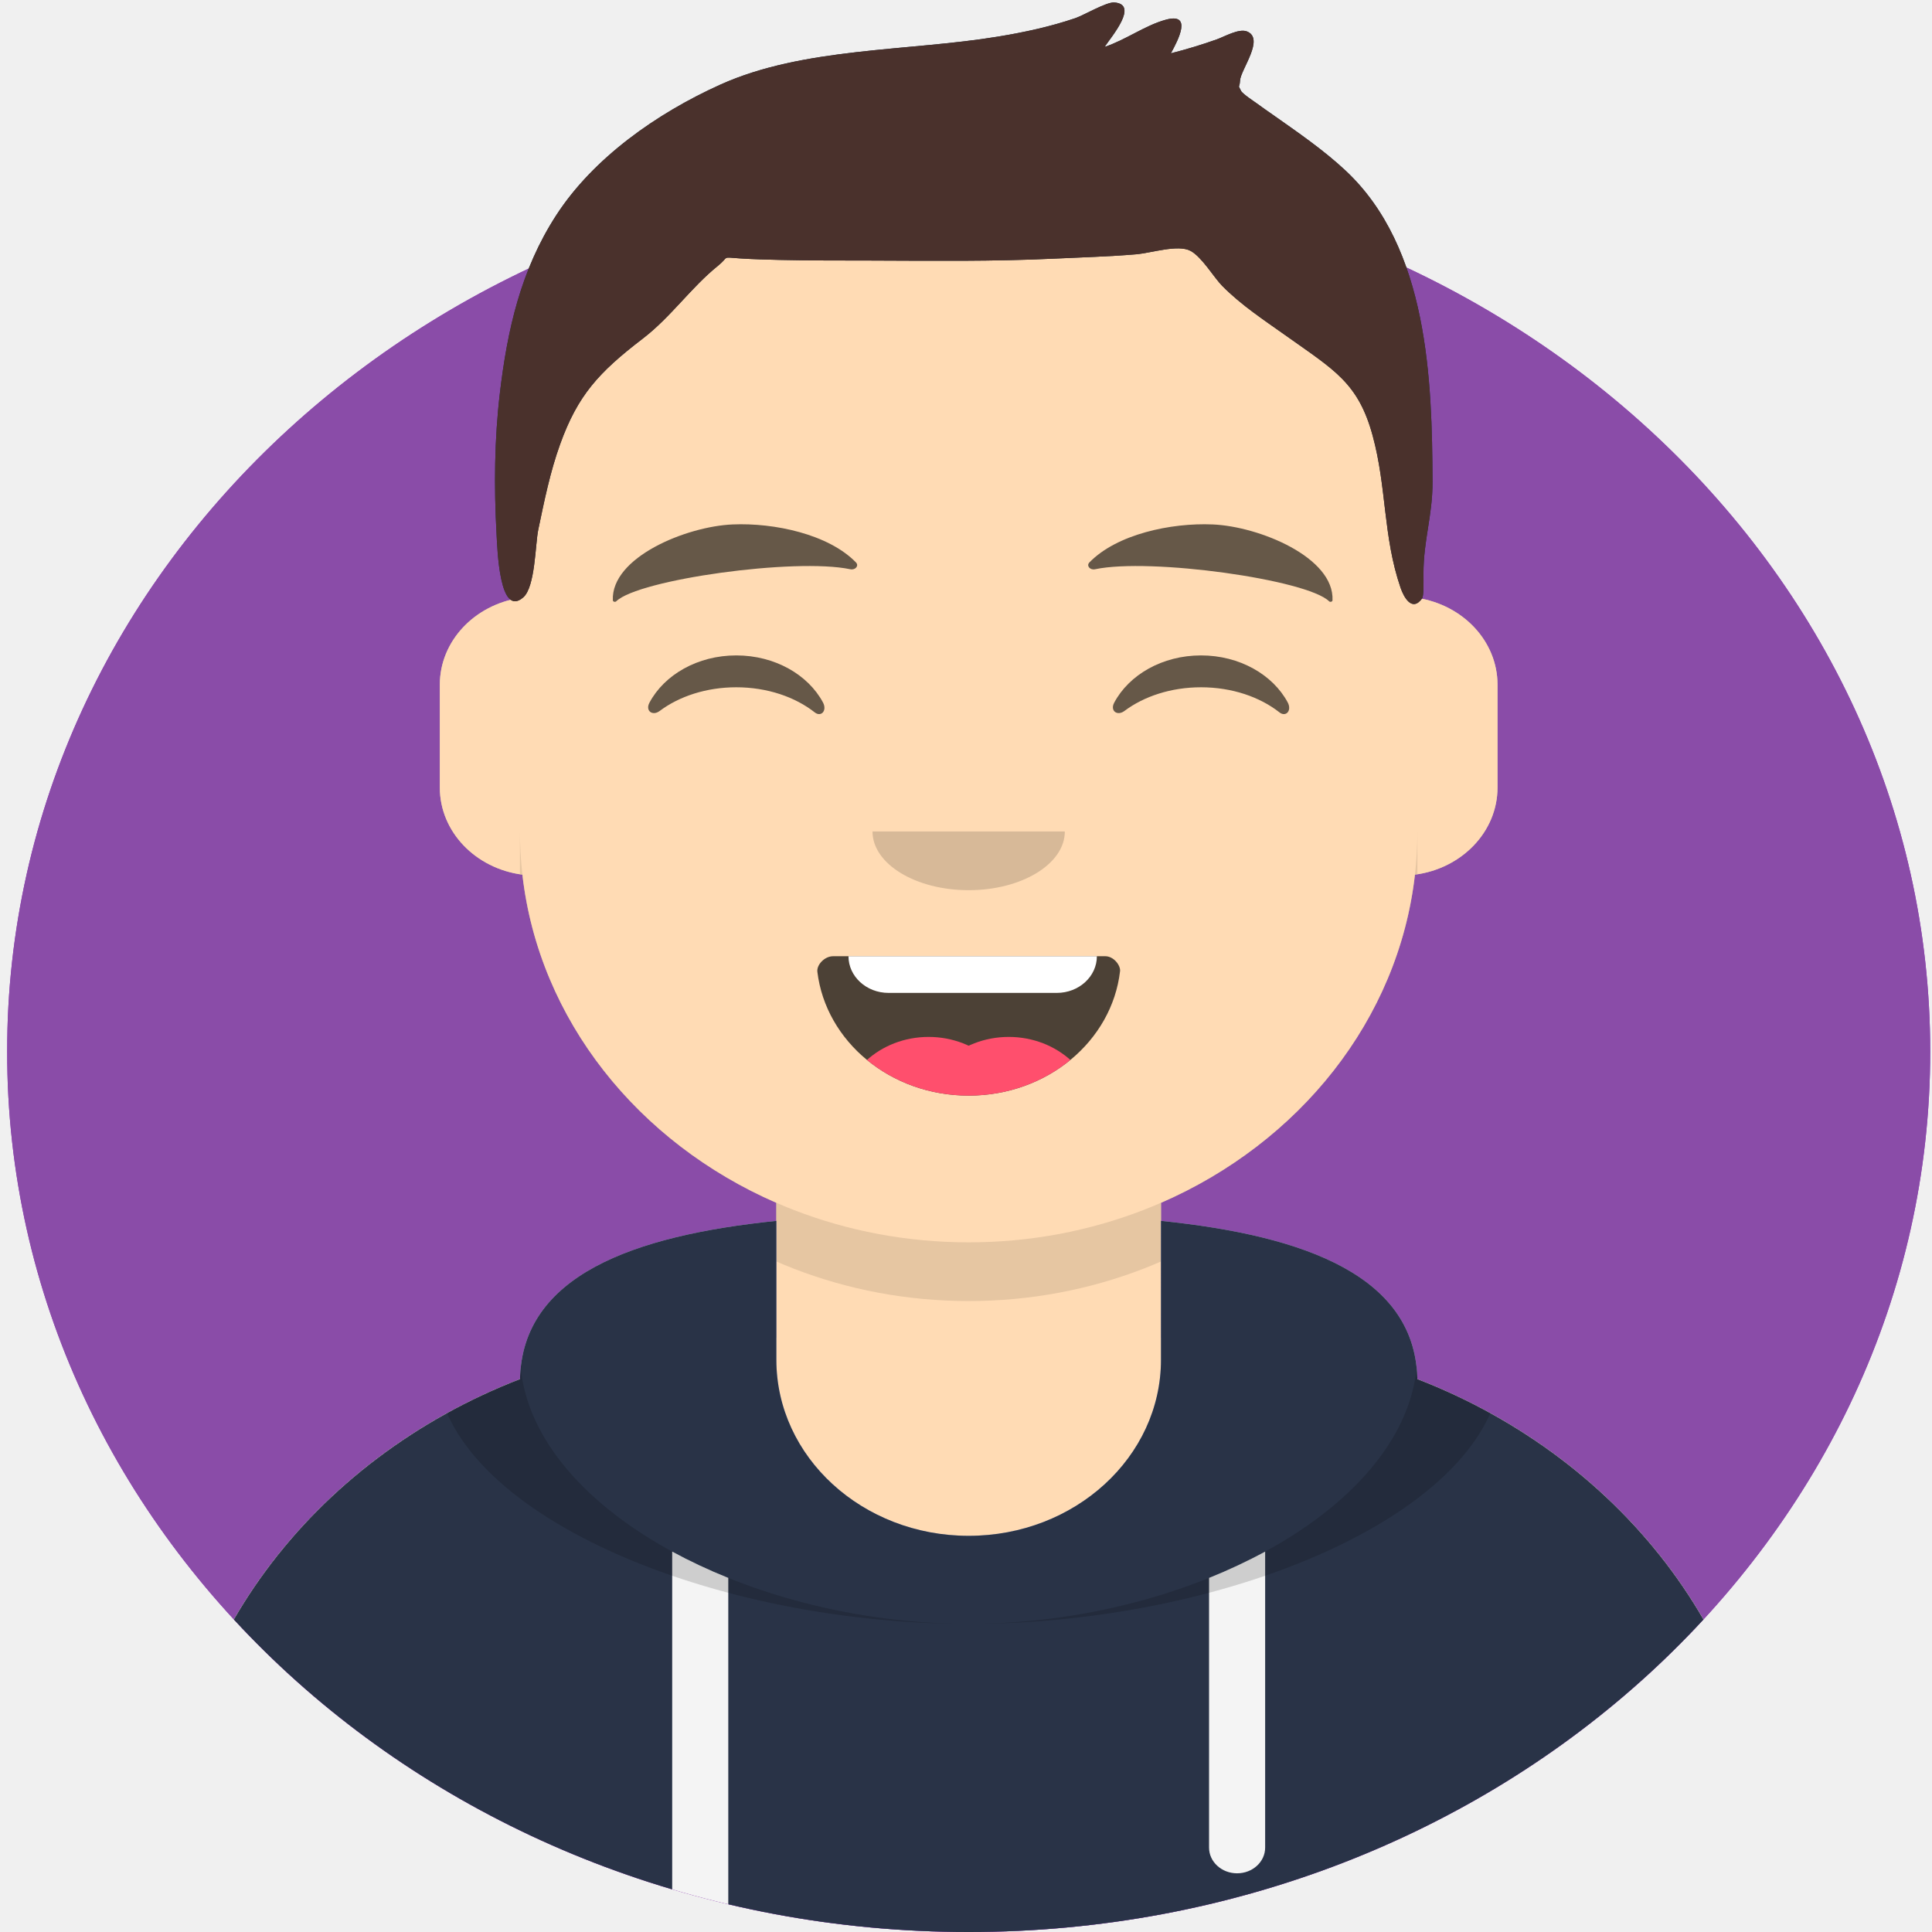
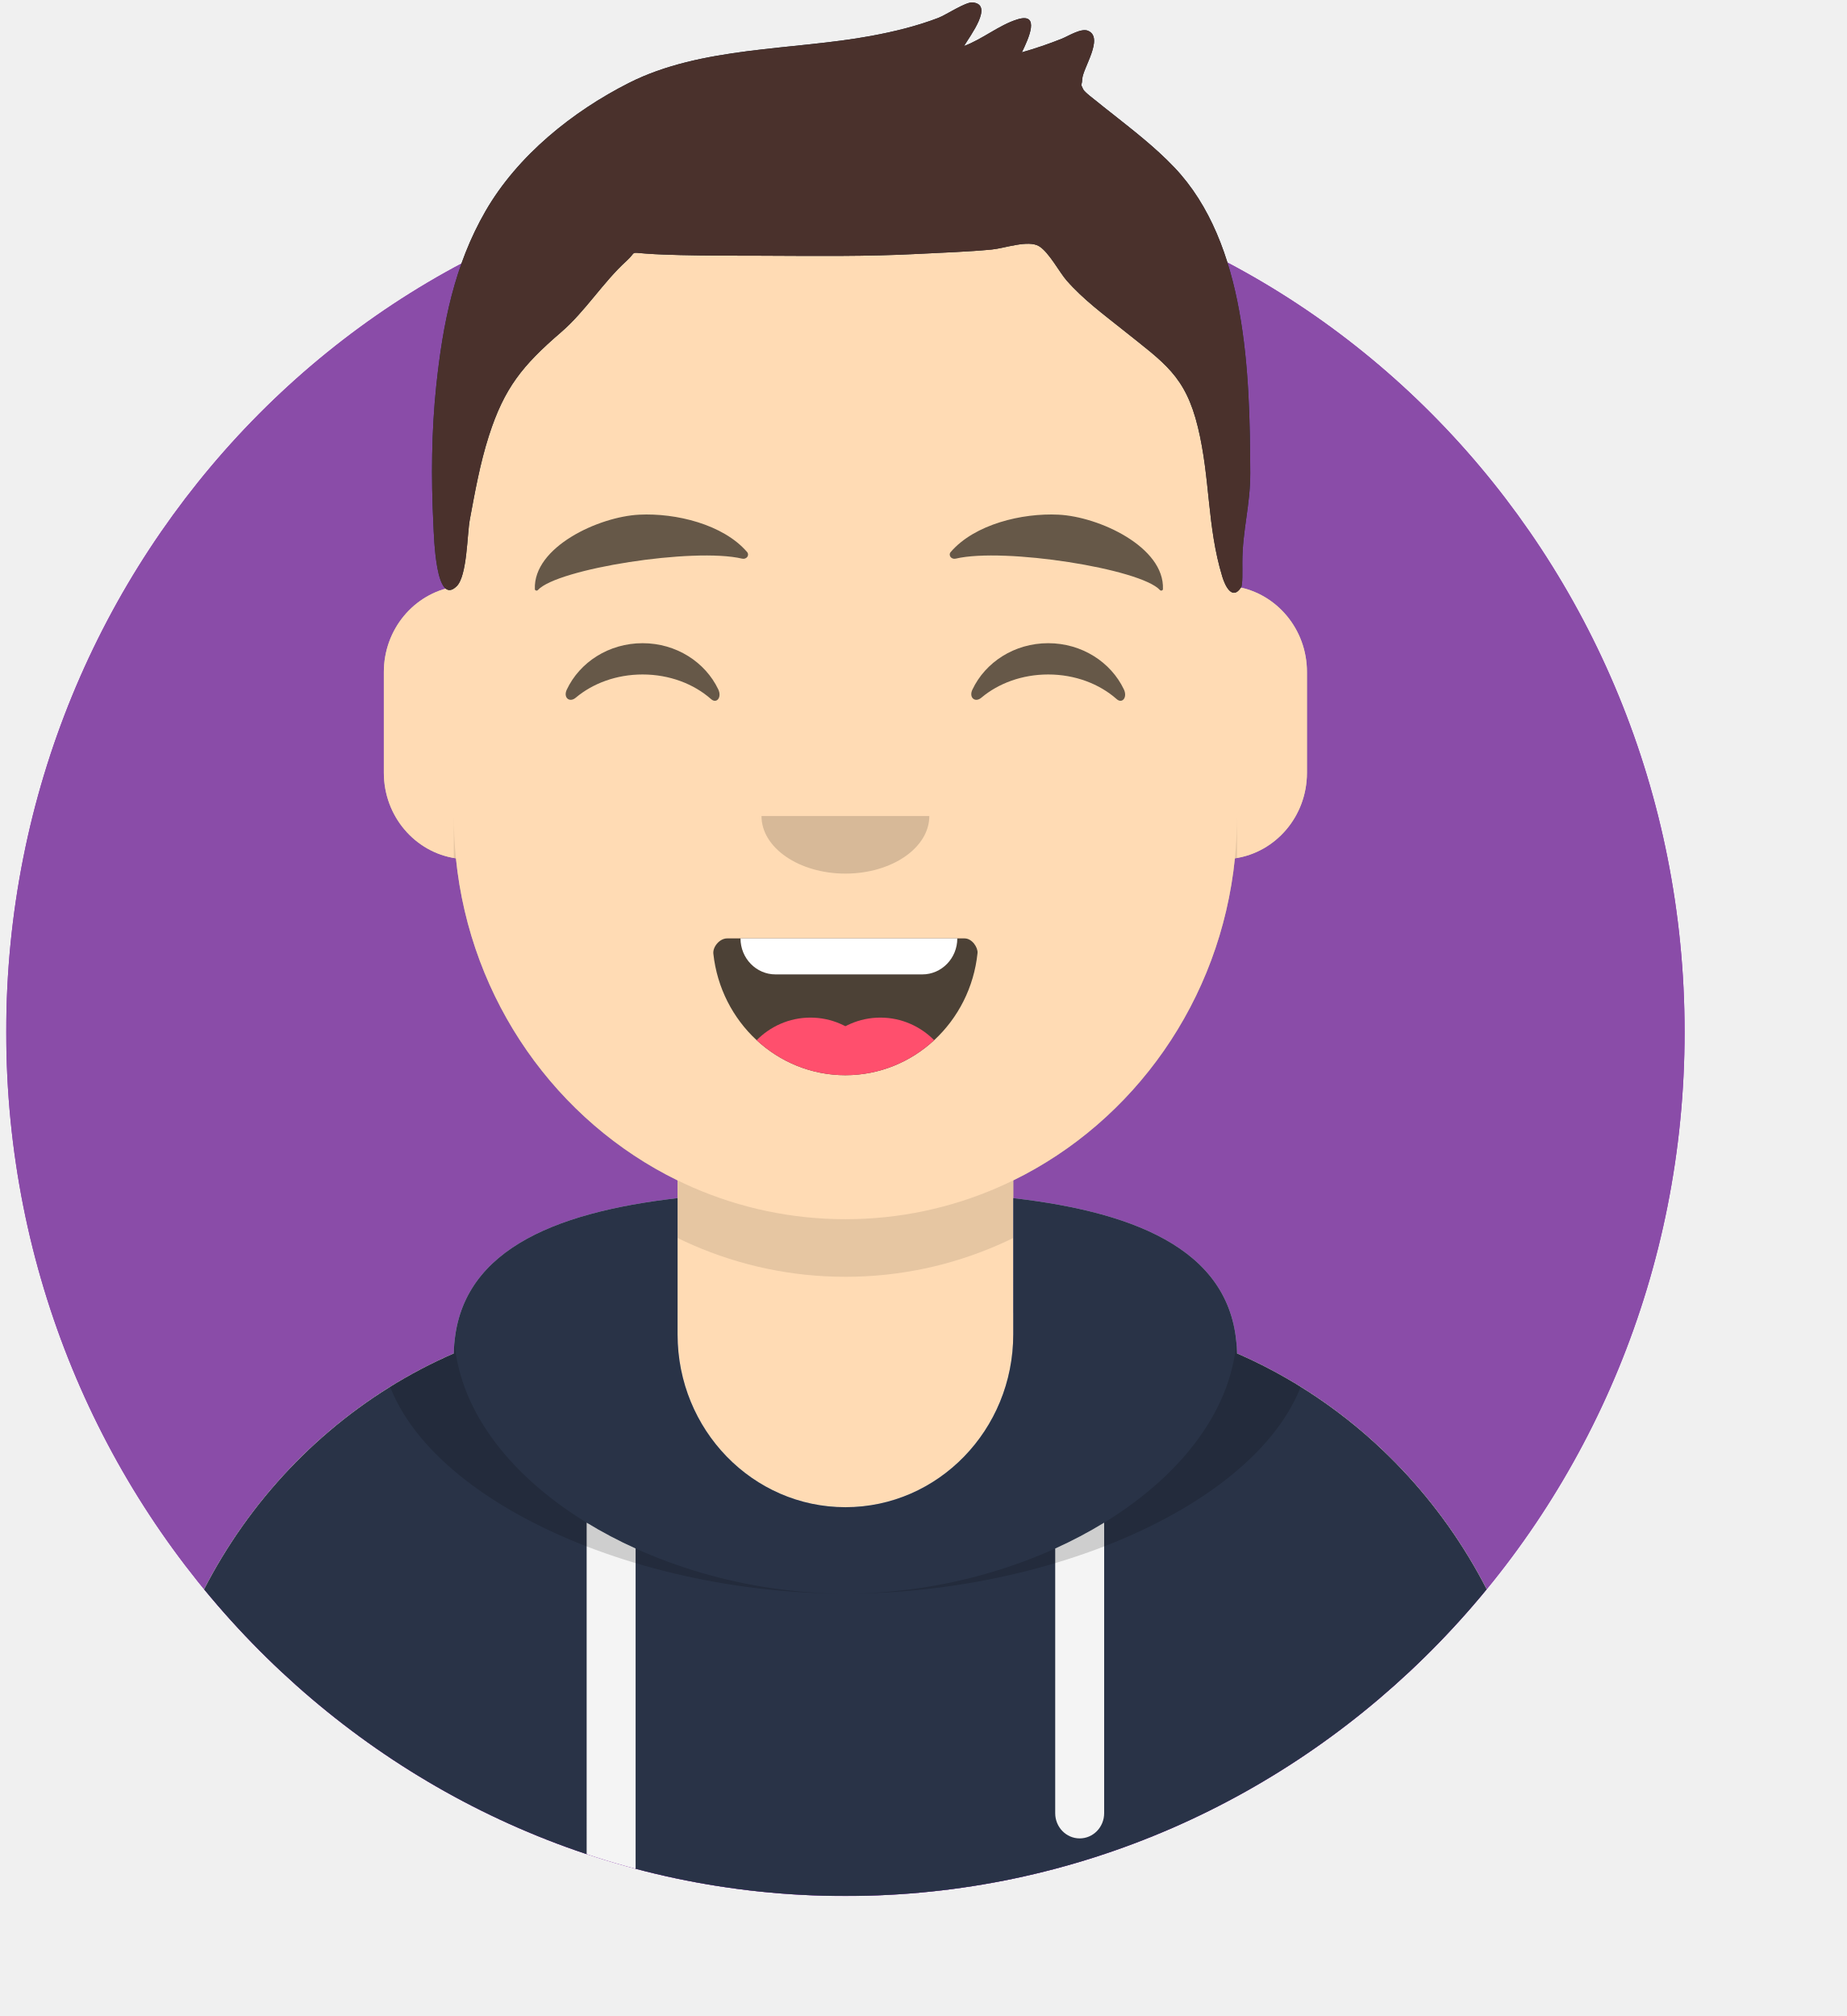
- <svg xmlns="http://www.w3.org/2000/svg" xmlns:xlink="http://www.w3.org/1999/xlink" width="24px" height="24px" viewBox="0 0 24 24" version="1.1">
-   <g transform="scale(0.110599, 0.101266)">
+ <svg xmlns="http://www.w3.org/2000/svg" xmlns:xlink="http://www.w3.org/1999/xlink" width="217px" height="237px" viewBox="0 0 217 237" version="1.1">
+   <g transform="scale(0.9132997, 0.9404762)">
    <defs>
      <circle id="path-1" cx="108" cy="108" r="108" />
      <path d="M-3.19744231e-14,144 L-3.19744231e-14,-1.42108547e-14 L237.6,-1.42108547e-14 L237.6,144 L226.8,144 C226.8,203.647 178.447,252 118.8,252 C59.153,252 10.8,203.647 10.8,144 L10.8,144 L-3.19744231e-14,144 Z" id="path-3" />
      <path d="M90,0 C117.835,-5.11323436e-15 140.4,22.565 140.4,50.4 L140.401,55.949 C145.508,56.807 149.4,61.249 149.4,66.6 L149.4,79.2 C149.4,84.647 145.367,89.152 140.125,89.893 C138.265,107.718 127.114,122.78 111.601,130.149 L111.6,146.7 L115.2,146.7 C150.988,146.7 180,175.712 180,211.5 L180,219.6 L0,219.6 L0,211.5 C-4.38277231e-15,175.712 29.012,146.7 64.8,146.7 L68.4,146.7 L68.4,130.15 C52.886,122.78 41.735,107.718 39.875,89.893 C34.633,89.152 30.6,84.647 30.6,79.2 L30.6,66.6 C30.6,61.249 34.492,56.806 39.6,55.949 L39.6,50.4 C39.6,22.565 62.165,5.11323436e-15 90,0 Z" id="path-5" />
      <path d="M140.401,11.764 C156.691,13.587 169.2,18.597 169.2,31.569 L169.194,31.18 C192.467,41.01 208.8,64.047 208.8,90.9 L208.8,99 L28.8,99 L28.8,90.9 C28.8,64.047 45.133,41.01 68.406,31.18 C68.653,18.496 81.073,13.568 97.2,11.764 L97.2,28.8 C97.2,40.729 106.871,50.4 118.8,50.4 C130.729,50.4 140.4,40.729 140.4,28.8 L140.4,28.8 Z" id="path-7" />
      <path d="M31.606,13.615 C32.558,22.158 39.803,28.8 48.6,28.8 C57.424,28.8 64.687,22.117 65.603,13.536 C65.676,12.845 64.905,11.7 63.938,11.7 C50.534,11.7 40.264,11.7 33.378,11.7 C32.406,11.7 31.511,12.761 31.606,13.615 Z" id="path-9" />
      <rect id="path-11" x="0" y="0" width="237.6" height="252" />
      <path d="M118.135,20.928 C115.651,18.39 112.767,16.236 109.962,14.076 C109.343,13.6 108.715,13.135 108.109,12.641 C107.972,12.528 106.563,11.519 106.394,11.148 C105.988,10.254 106.224,10.95 106.28,9.884 C106.35,8.535 109.1,4.727 107.048,3.854 C106.146,3.47 104.536,4.492 103.67,4.83 C101.977,5.49 100.263,6.054 98.512,6.54 C99.351,4.869 100.95,1.524 97.944,2.419 C95.603,3.116 93.421,4.91 91.068,5.753 C91.847,4.477 94.96,0.523 92.147,0.302 C91.271,0.233 88.724,1.875 87.782,2.226 C84.959,3.275 82.075,3.953 79.111,4.487 C69.033,6.304 57.248,5.786 47.923,10.374 C40.735,13.911 33.636,19.4 29.484,26.389 C25.481,33.125 23.984,40.498 23.146,48.217 C22.532,53.882 22.482,59.738 22.769,65.424 C22.863,67.287 23.073,75.874 25.779,73.273 C27.127,71.978 27.117,66.745 27.457,64.974 C28.133,61.451 28.783,57.911 29.91,54.5 C31.895,48.49 34.238,45.687 39.184,41.547 C42.359,38.89 44.588,35.3 47.625,32.62 C48.99,31.416 47.949,31.542 50.143,31.7 C51.616,31.806 53.097,31.846 54.574,31.885 C57.99,31.974 61.412,31.951 64.829,31.963 C71.711,31.988 78.561,32.085 85.437,31.725 C88.492,31.565 91.556,31.478 94.603,31.195 C96.306,31.038 99.326,29.947 100.728,30.78 C102.01,31.543 103.342,34.034 104.263,35.054 C106.438,37.464 109.032,39.305 111.576,41.282 C116.881,45.403 119.559,46.98 121.17,53.421 C122.775,59.838 122.325,65.791 124.312,72.106 C124.662,73.217 125.586,75.13 126.726,73.415 C126.937,73.096 126.883,71.345 126.883,70.337 C126.883,66.27 127.913,63.218 127.9,59.123 C127.849,46.674 127.447,30.442 118.135,20.928 Z" id="path-13" />
    </defs>
    <g id="Website" stroke="none" stroke-width="1" fill="none" fill-rule="evenodd">
      <g id="mf-avatar" transform="translate(-10, -15)">
        <g id="Circle" transform="translate(10.8, 36)">
          <mask id="mask-2" fill="white">
            <use xlink:href="#path-1" />
          </mask>
          <use id="Circle-Background" fill="#972dc2" xlink:href="#path-1" />
          <g id="🖍-Circle-Color" mask="url(#mask-2)" fill="#8a4ca8">
            <rect id="🖍Color" x="0" y="0" width="216.445" height="216" />
          </g>
        </g>
        <mask id="mask-4" fill="white">
          <use xlink:href="#path-3" />
        </mask>
        <g id="Mask" />
        <g id="Avataaar" mask="url(#mask-4)">
          <g id="Body" transform="translate(28.8, 32.4)">
            <mask id="mask-6" fill="white">
              <use xlink:href="#path-5" />
            </mask>
            <use fill="#D0C6AC" xlink:href="#path-5" />
            <g id="Skin/👶🏻-05-Pale" mask="url(#mask-6)" fill="#FFDBB4">
              <g transform="translate(-28.8, 0)" id="Color">
                <rect x="0" y="0" width="238.384" height="220.355" />
              </g>
            </g>
            <path d="M39.6,84.6 C39.6,112.435 62.165,135 90,135 C117.835,135 140.4,112.435 140.4,84.6 L140.4,84.6 L140.4,91.8 C140.4,119.635 117.835,142.2 90,142.2 C62.165,142.2 39.6,119.635 39.6,91.8 Z" id="Neck-Shadow" fill-opacity="0.1" fill="#000000" mask="url(#mask-6)" />
          </g>
          <g id="Clothing/Hoodie" transform="translate(0, 153)">
            <mask id="mask-8" fill="white">
              <use xlink:href="#path-7" />
            </mask>
            <use id="Hoodie" fill="#B7C1DB" fill-rule="evenodd" xlink:href="#path-7" />
            <g id="Color/Palette/Slate" mask="url(#mask-8)" fill="#293347" fill-rule="evenodd">
              <rect id="🖍Color" x="0" y="0" width="238.491" height="99" />
            </g>
            <path d="M91.8,55.565 L91.8,99 L85.5,99 L85.499,52.335 C87.483,53.514 89.592,54.594 91.8,55.565 Z M152.101,52.334 L152.1,88.65 C152.1,90.39 150.69,91.8 148.95,91.8 C147.21,91.8 145.8,90.39 145.8,88.65 L145.801,55.565 C148.009,54.594 150.118,53.513 152.101,52.334 Z" id="Straps" fill="#F4F4F4" fill-rule="evenodd" mask="url(#mask-8)" />
            <path d="M155.733,11.451 C169.28,14.013 178.65,19.118 178.65,29.077 C178.65,46.818 148.916,61.2 118.8,61.2 C88.684,61.2 58.95,46.818 58.95,29.077 C58.95,19.118 68.32,14.013 81.867,11.451 C73.689,14.466 68.4,19.534 68.4,27.969 C68.4,46.322 93.439,61.2 118.8,61.2 C144.161,61.2 169.2,46.322 169.2,27.969 C169.2,19.71 164.13,14.679 156.241,11.642 Z" id="Shadow" fill-opacity="0.16" fill="#000000" fill-rule="evenodd" mask="url(#mask-8)" />
          </g>
          <g id="Face" transform="translate(68.4, 73.8)">
            <g id="Mouth/Smile" transform="translate(1.8, 46.8)">
              <mask id="mask-10" fill="white">
                <use xlink:href="#path-9" />
              </mask>
              <use id="Mouth" fill-opacity="0.7" fill="#000000" fill-rule="evenodd" xlink:href="#path-9" />
              <path d="M39.6,1.8 L58.5,1.8 C60.985,1.8 63,3.815 63,6.3 L63,11.7 C63,14.185 60.985,16.2 58.5,16.2 L39.6,16.2 C37.115,16.2 35.1,14.185 35.1,11.7 L35.1,6.3 C35.1,3.815 37.115,1.8 39.6,1.8 Z" id="Teeth" fill="#FFFFFF" fill-rule="evenodd" mask="url(#mask-10)" />
              <g id="Tongue" stroke-width="1" fill-rule="evenodd" mask="url(#mask-10)" fill="#FF4F6D">
                <g transform="translate(34.2, 21.6)">
                  <circle cx="9.9" cy="9.9" r="9.9" />
                  <circle cx="18.9" cy="9.9" r="9.9" />
                </g>
              </g>
            </g>
            <g id="Nose/Default" transform="translate(25.2, 36)" fill="#000000" fill-opacity="0.16">
              <path d="M14.4,7.2 C14.4,11.176 19.235,14.4 25.2,14.4 L25.2,14.4 C31.165,14.4 36,11.176 36,7.2" id="Nose" />
            </g>
            <g id="Eyes/Happy-😁" transform="translate(0, 7.2)" fill="#000000" fill-opacity="0.6">
              <path d="M14.544,20.203 C16.206,16.784 19.948,14.4 24.298,14.4 C28.632,14.4 32.363,16.767 34.034,20.166 C34.53,21.176 33.824,22.003 33.112,21.39 C30.906,19.494 27.773,18.309 24.298,18.309 C20.931,18.309 17.886,19.421 15.694,21.214 C14.892,21.87 14.058,21.203 14.544,20.203 Z" id="Squint" />
              <path d="M66.744,20.203 C68.406,16.784 72.148,14.4 76.498,14.4 C80.832,14.4 84.563,16.767 86.234,20.166 C86.73,21.176 86.024,22.003 85.312,21.39 C83.106,19.494 79.973,18.309 76.498,18.309 C73.131,18.309 70.086,19.421 67.894,21.214 C67.092,21.87 66.258,21.203 66.744,20.203 Z" id="Squint" />
            </g>
            <g id="Eyebrow/Natural/Default-Natural" fill="#000000" fill-opacity="0.6">
              <path d="M23.435,5.589 C18.25,6.285 10.164,10.805 10.84,16.036 C10.862,16.207 11.121,16.261 11.233,16.118 C13.471,13.248 30.774,9.033 37.075,9.913 C37.652,9.994 38.032,9.399 37.639,9.027 C34.269,5.845 28.08,4.961 23.435,5.589" id="Eyebrow" transform="translate(24.3, 10.8) rotate(5) translate(-24.3, -10.8) " />
              <path d="M76.535,5.589 C71.35,6.285 63.264,10.805 63.94,16.036 C63.962,16.207 64.221,16.261 64.333,16.118 C66.571,13.248 83.874,9.033 90.175,9.913 C90.752,9.994 91.132,9.399 90.739,9.027 C87.369,5.845 81.18,4.961 76.535,5.589" id="Eyebrow" transform="translate(77.4, 10.8) scale(-1, 1) rotate(5) translate(-77.4, -10.8) " />
            </g>
          </g>
          <g id="Top">
            <mask id="mask-12" fill="white">
              <use xlink:href="#path-11" />
            </mask>
            <g id="Mask" />
            <g mask="url(#mask-12)">
              <g transform="translate(43, 15)">
                <mask id="mask-14" fill="white">
                  <use xlink:href="#path-13" />
                </mask>
                <use id="Short-Hair" stroke="none" fill="#1F3140" fill-rule="evenodd" xlink:href="#path-13" />
                <g id="Color/Hair/Brown-Dark" stroke="none" fill="none" mask="url(#mask-14)" fill-rule="evenodd">
                  <g transform="translate(-43.1, -15)" fill="#4A312C" id="Color">
                    <rect x="0" y="0" width="239.107" height="252.406" />
                  </g>
                </g>
              </g>
            </g>
          </g>
        </g>
      </g>
    </g>
  </g>
</svg>
